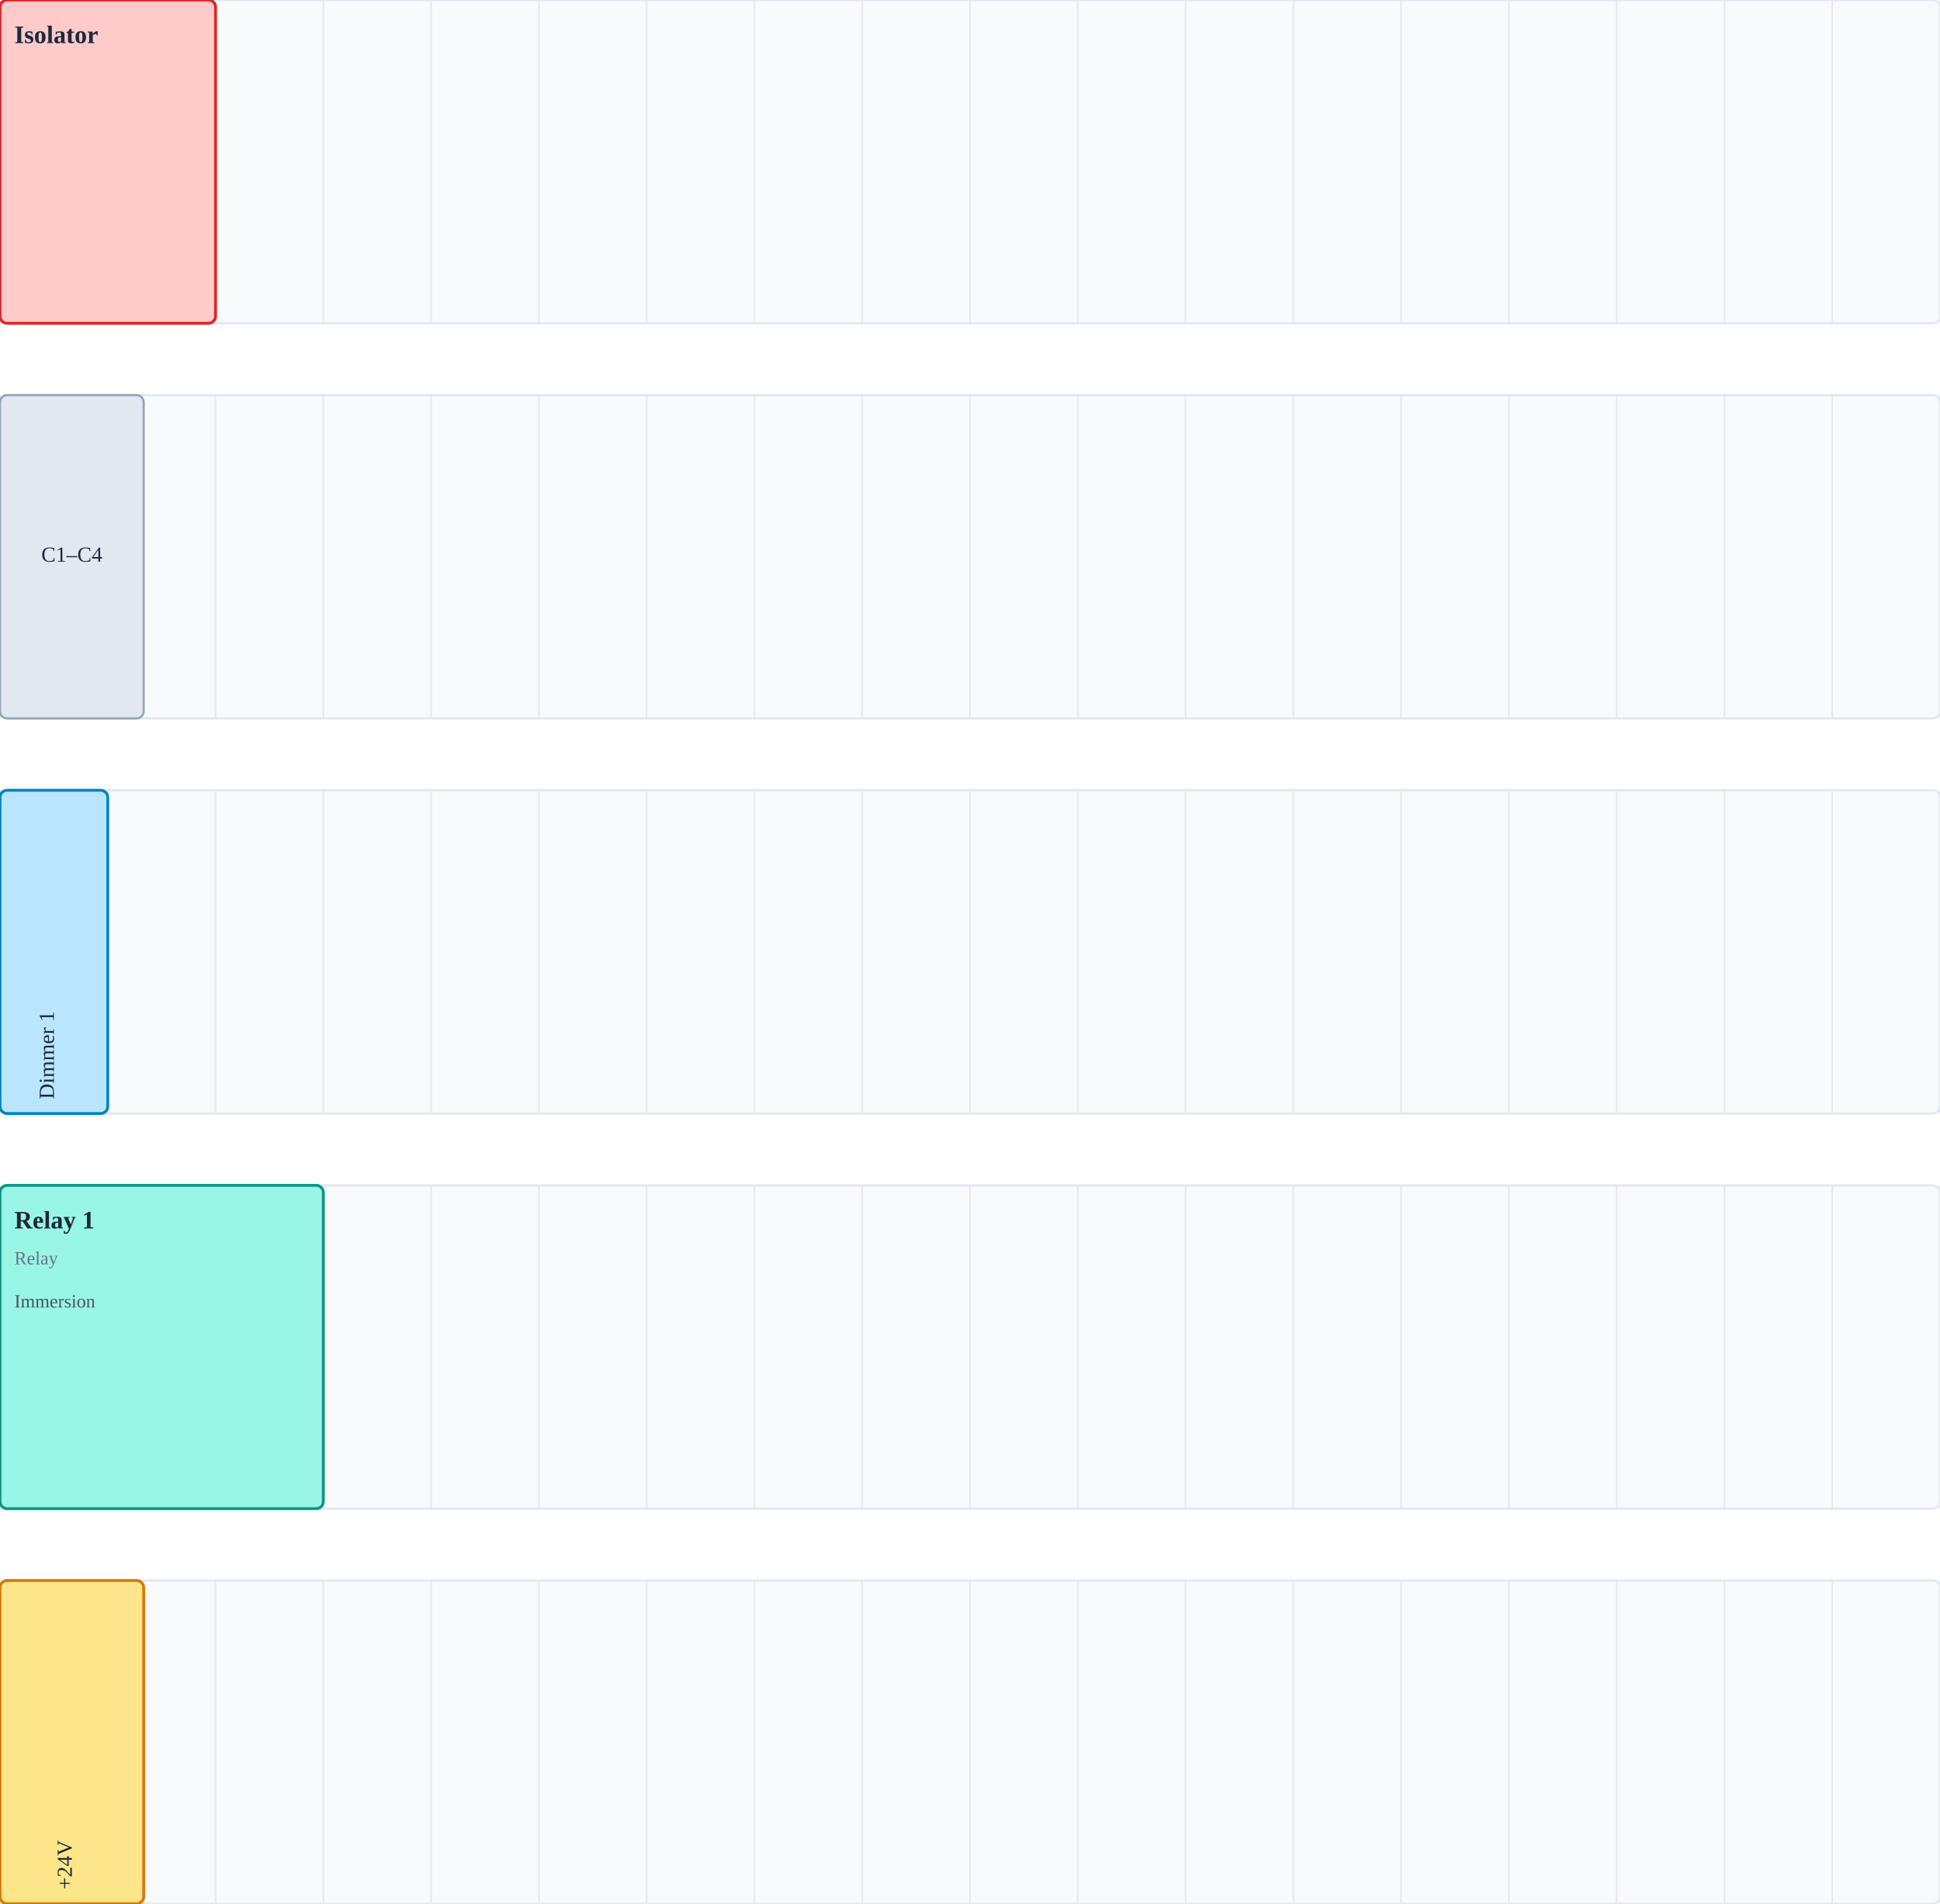
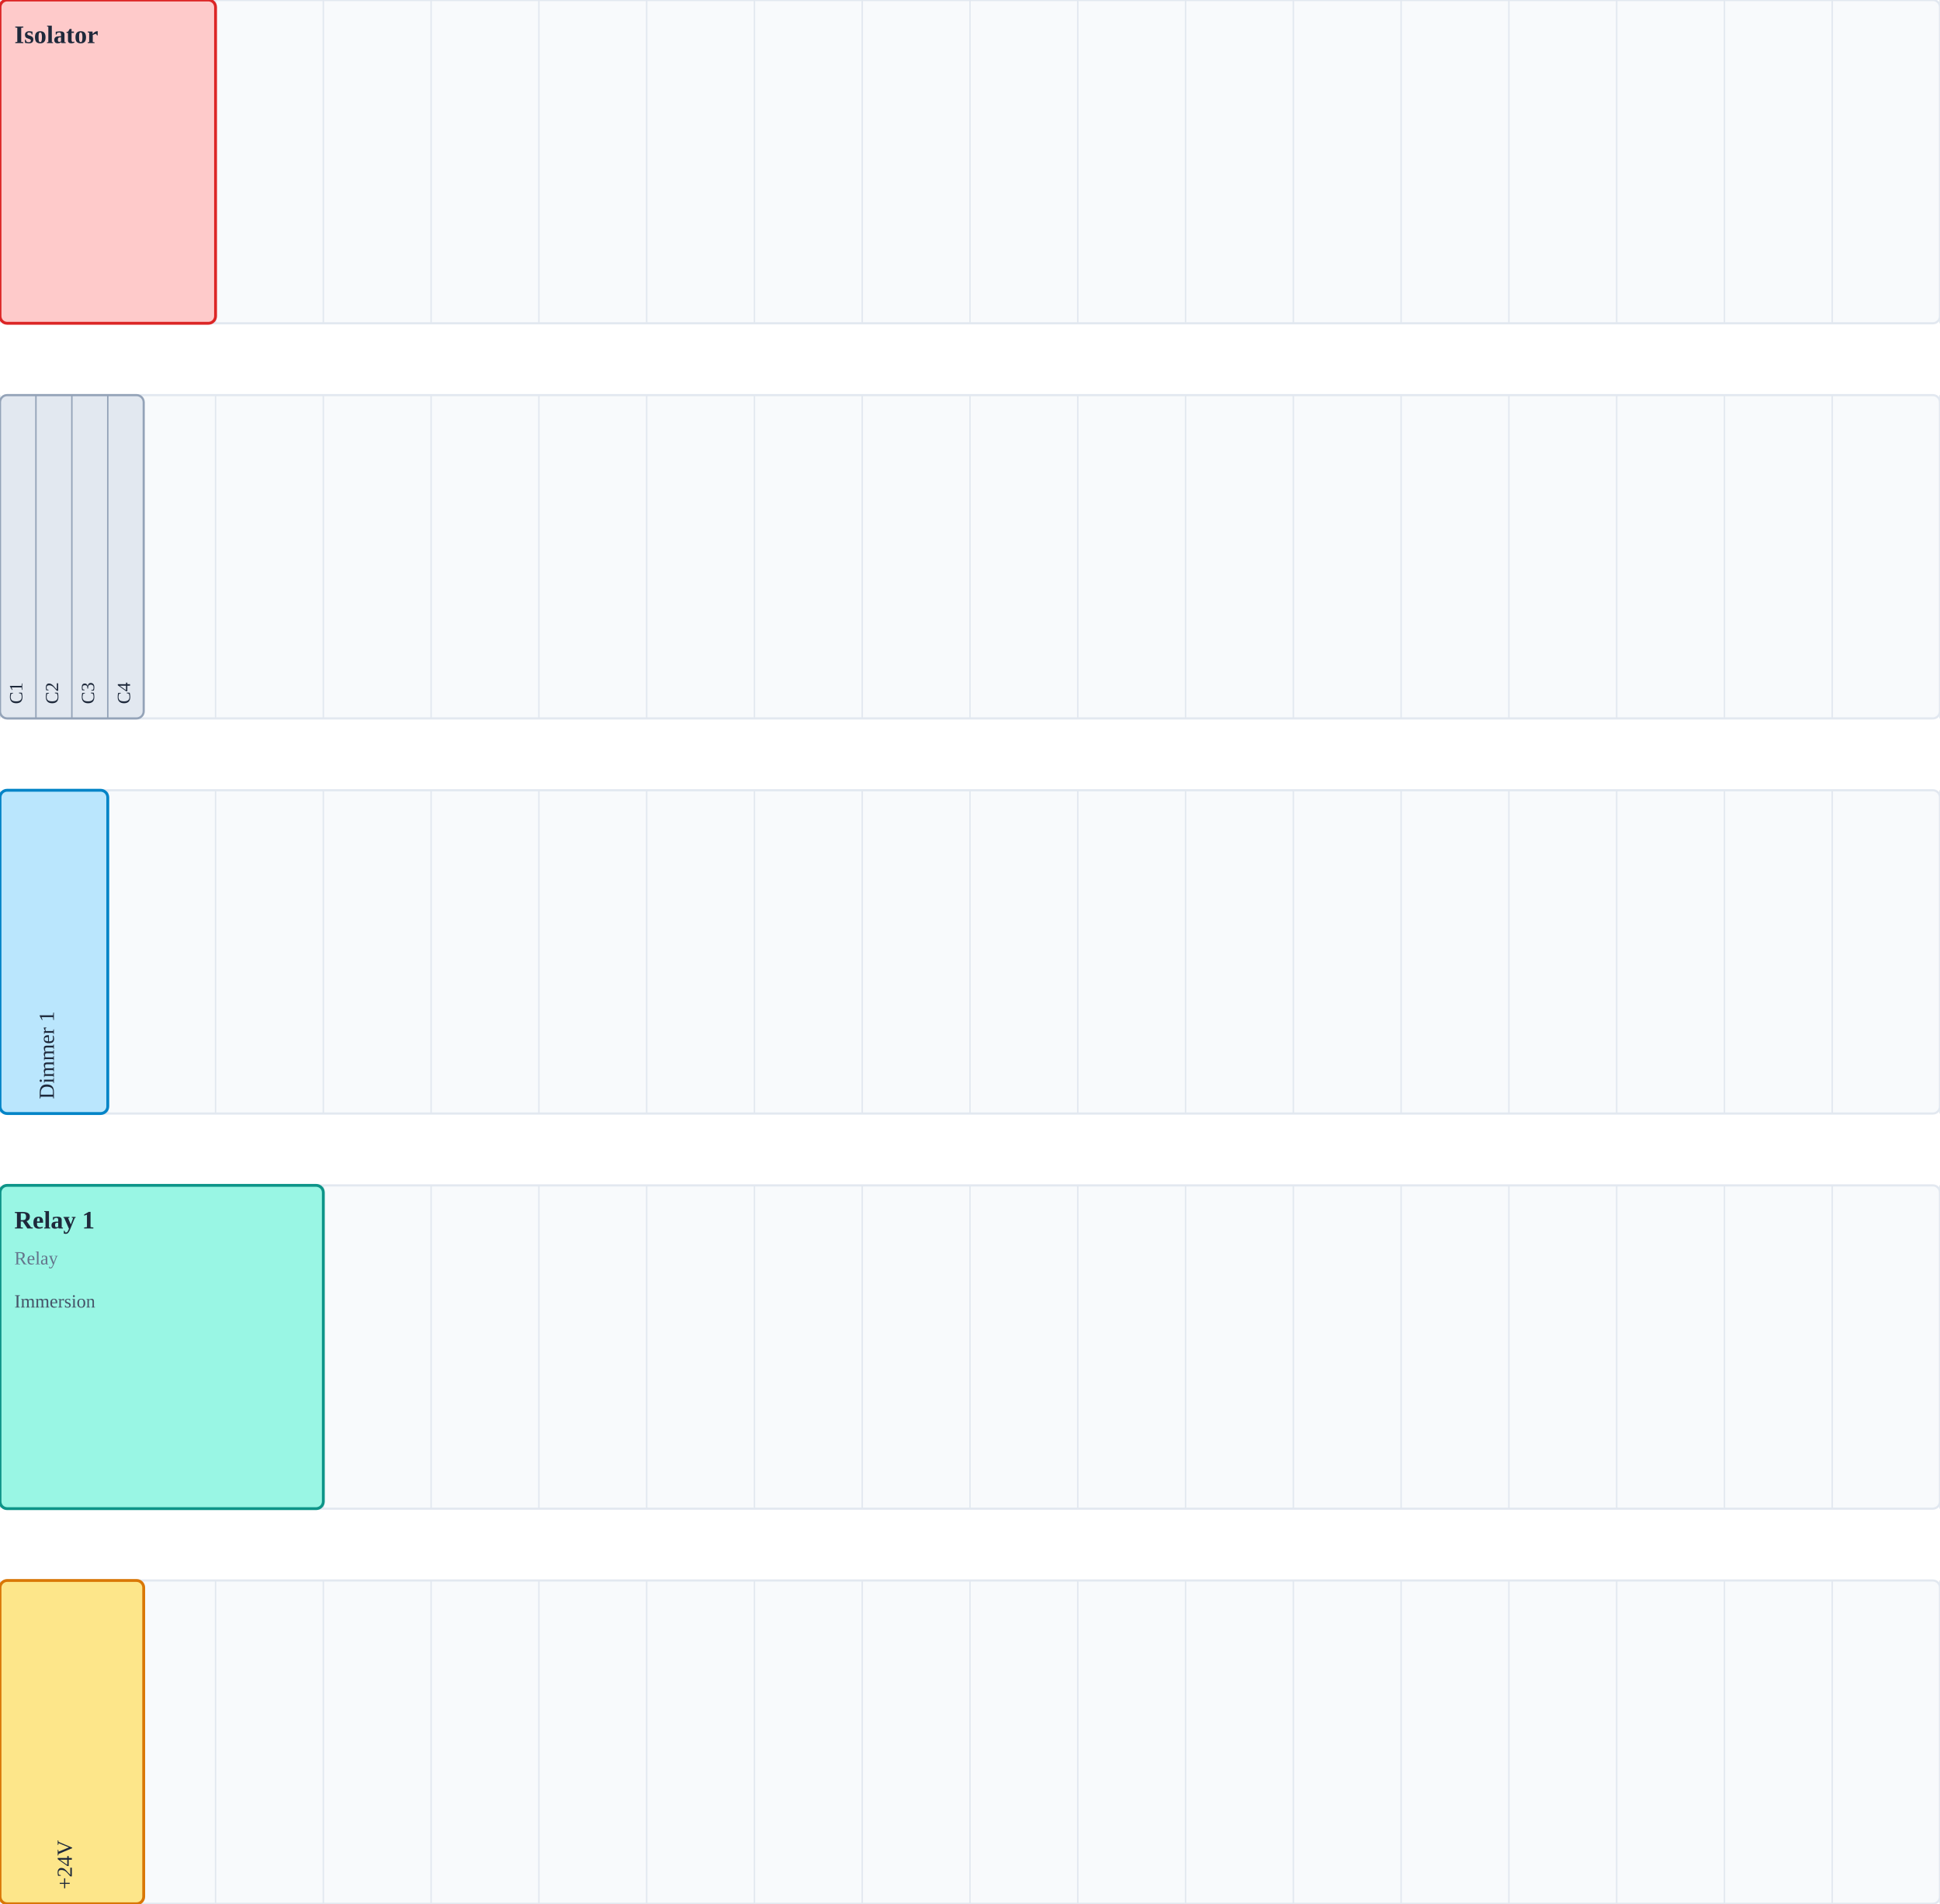
<svg xmlns="http://www.w3.org/2000/svg" viewBox="0 0 270 265" width="270mm" height="265mm">
  <rect x="0" y="0" width="270" height="45" rx="1" fill="#f8fafc" stroke="#e2e8f0" stroke-width="0.3" />
  <line x1="0" y1="0" x2="0" y2="45" stroke="#e2e8f0" stroke-width="0.2" />
  <line x1="15" y1="0" x2="15" y2="45" stroke="#e2e8f0" stroke-width="0.2" />
  <line x1="30" y1="0" x2="30" y2="45" stroke="#e2e8f0" stroke-width="0.2" />
  <line x1="45" y1="0" x2="45" y2="45" stroke="#e2e8f0" stroke-width="0.2" />
  <line x1="60" y1="0" x2="60" y2="45" stroke="#e2e8f0" stroke-width="0.2" />
  <line x1="75" y1="0" x2="75" y2="45" stroke="#e2e8f0" stroke-width="0.2" />
  <line x1="90" y1="0" x2="90" y2="45" stroke="#e2e8f0" stroke-width="0.2" />
  <line x1="105" y1="0" x2="105" y2="45" stroke="#e2e8f0" stroke-width="0.2" />
  <line x1="120" y1="0" x2="120" y2="45" stroke="#e2e8f0" stroke-width="0.2" />
  <line x1="135" y1="0" x2="135" y2="45" stroke="#e2e8f0" stroke-width="0.2" />
  <line x1="150" y1="0" x2="150" y2="45" stroke="#e2e8f0" stroke-width="0.2" />
  <line x1="165" y1="0" x2="165" y2="45" stroke="#e2e8f0" stroke-width="0.2" />
  <line x1="180" y1="0" x2="180" y2="45" stroke="#e2e8f0" stroke-width="0.2" />
  <line x1="195" y1="0" x2="195" y2="45" stroke="#e2e8f0" stroke-width="0.2" />
  <line x1="210" y1="0" x2="210" y2="45" stroke="#e2e8f0" stroke-width="0.2" />
  <line x1="225" y1="0" x2="225" y2="45" stroke="#e2e8f0" stroke-width="0.2" />
  <line x1="240" y1="0" x2="240" y2="45" stroke="#e2e8f0" stroke-width="0.2" />
  <line x1="255" y1="0" x2="255" y2="45" stroke="#e2e8f0" stroke-width="0.2" />
  <line x1="270" y1="0" x2="270" y2="45" stroke="#e2e8f0" stroke-width="0.2" />
  <rect x="0" y="55" width="270" height="45" rx="1" fill="#f8fafc" stroke="#e2e8f0" stroke-width="0.3" />
  <line x1="0" y1="55" x2="0" y2="100" stroke="#e2e8f0" stroke-width="0.2" />
  <line x1="15" y1="55" x2="15" y2="100" stroke="#e2e8f0" stroke-width="0.2" />
  <line x1="30" y1="55" x2="30" y2="100" stroke="#e2e8f0" stroke-width="0.2" />
  <line x1="45" y1="55" x2="45" y2="100" stroke="#e2e8f0" stroke-width="0.2" />
  <line x1="60" y1="55" x2="60" y2="100" stroke="#e2e8f0" stroke-width="0.2" />
  <line x1="75" y1="55" x2="75" y2="100" stroke="#e2e8f0" stroke-width="0.2" />
  <line x1="90" y1="55" x2="90" y2="100" stroke="#e2e8f0" stroke-width="0.2" />
  <line x1="105" y1="55" x2="105" y2="100" stroke="#e2e8f0" stroke-width="0.2" />
  <line x1="120" y1="55" x2="120" y2="100" stroke="#e2e8f0" stroke-width="0.2" />
  <line x1="135" y1="55" x2="135" y2="100" stroke="#e2e8f0" stroke-width="0.2" />
  <line x1="150" y1="55" x2="150" y2="100" stroke="#e2e8f0" stroke-width="0.2" />
  <line x1="165" y1="55" x2="165" y2="100" stroke="#e2e8f0" stroke-width="0.2" />
  <line x1="180" y1="55" x2="180" y2="100" stroke="#e2e8f0" stroke-width="0.2" />
  <line x1="195" y1="55" x2="195" y2="100" stroke="#e2e8f0" stroke-width="0.2" />
  <line x1="210" y1="55" x2="210" y2="100" stroke="#e2e8f0" stroke-width="0.2" />
  <line x1="225" y1="55" x2="225" y2="100" stroke="#e2e8f0" stroke-width="0.2" />
  <line x1="240" y1="55" x2="240" y2="100" stroke="#e2e8f0" stroke-width="0.2" />
  <line x1="255" y1="55" x2="255" y2="100" stroke="#e2e8f0" stroke-width="0.2" />
  <line x1="270" y1="55" x2="270" y2="100" stroke="#e2e8f0" stroke-width="0.2" />
  <rect x="0" y="110" width="270" height="45" rx="1" fill="#f8fafc" stroke="#e2e8f0" stroke-width="0.3" />
  <line x1="0" y1="110" x2="0" y2="155" stroke="#e2e8f0" stroke-width="0.2" />
  <line x1="15" y1="110" x2="15" y2="155" stroke="#e2e8f0" stroke-width="0.2" />
  <line x1="30" y1="110" x2="30" y2="155" stroke="#e2e8f0" stroke-width="0.2" />
  <line x1="45" y1="110" x2="45" y2="155" stroke="#e2e8f0" stroke-width="0.2" />
  <line x1="60" y1="110" x2="60" y2="155" stroke="#e2e8f0" stroke-width="0.2" />
  <line x1="75" y1="110" x2="75" y2="155" stroke="#e2e8f0" stroke-width="0.2" />
  <line x1="90" y1="110" x2="90" y2="155" stroke="#e2e8f0" stroke-width="0.2" />
  <line x1="105" y1="110" x2="105" y2="155" stroke="#e2e8f0" stroke-width="0.2" />
  <line x1="120" y1="110" x2="120" y2="155" stroke="#e2e8f0" stroke-width="0.2" />
  <line x1="135" y1="110" x2="135" y2="155" stroke="#e2e8f0" stroke-width="0.2" />
  <line x1="150" y1="110" x2="150" y2="155" stroke="#e2e8f0" stroke-width="0.2" />
  <line x1="165" y1="110" x2="165" y2="155" stroke="#e2e8f0" stroke-width="0.2" />
  <line x1="180" y1="110" x2="180" y2="155" stroke="#e2e8f0" stroke-width="0.2" />
  <line x1="195" y1="110" x2="195" y2="155" stroke="#e2e8f0" stroke-width="0.2" />
  <line x1="210" y1="110" x2="210" y2="155" stroke="#e2e8f0" stroke-width="0.2" />
  <line x1="225" y1="110" x2="225" y2="155" stroke="#e2e8f0" stroke-width="0.2" />
  <line x1="240" y1="110" x2="240" y2="155" stroke="#e2e8f0" stroke-width="0.2" />
  <line x1="255" y1="110" x2="255" y2="155" stroke="#e2e8f0" stroke-width="0.2" />
  <line x1="270" y1="110" x2="270" y2="155" stroke="#e2e8f0" stroke-width="0.2" />
  <rect x="0" y="165" width="270" height="45" rx="1" fill="#f8fafc" stroke="#e2e8f0" stroke-width="0.3" />
  <line x1="0" y1="165" x2="0" y2="210" stroke="#e2e8f0" stroke-width="0.2" />
  <line x1="15" y1="165" x2="15" y2="210" stroke="#e2e8f0" stroke-width="0.2" />
  <line x1="30" y1="165" x2="30" y2="210" stroke="#e2e8f0" stroke-width="0.2" />
  <line x1="45" y1="165" x2="45" y2="210" stroke="#e2e8f0" stroke-width="0.2" />
  <line x1="60" y1="165" x2="60" y2="210" stroke="#e2e8f0" stroke-width="0.2" />
  <line x1="75" y1="165" x2="75" y2="210" stroke="#e2e8f0" stroke-width="0.2" />
  <line x1="90" y1="165" x2="90" y2="210" stroke="#e2e8f0" stroke-width="0.2" />
  <line x1="105" y1="165" x2="105" y2="210" stroke="#e2e8f0" stroke-width="0.2" />
  <line x1="120" y1="165" x2="120" y2="210" stroke="#e2e8f0" stroke-width="0.2" />
  <line x1="135" y1="165" x2="135" y2="210" stroke="#e2e8f0" stroke-width="0.2" />
  <line x1="150" y1="165" x2="150" y2="210" stroke="#e2e8f0" stroke-width="0.2" />
  <line x1="165" y1="165" x2="165" y2="210" stroke="#e2e8f0" stroke-width="0.2" />
  <line x1="180" y1="165" x2="180" y2="210" stroke="#e2e8f0" stroke-width="0.2" />
  <line x1="195" y1="165" x2="195" y2="210" stroke="#e2e8f0" stroke-width="0.2" />
  <line x1="210" y1="165" x2="210" y2="210" stroke="#e2e8f0" stroke-width="0.2" />
  <line x1="225" y1="165" x2="225" y2="210" stroke="#e2e8f0" stroke-width="0.2" />
  <line x1="240" y1="165" x2="240" y2="210" stroke="#e2e8f0" stroke-width="0.2" />
  <line x1="255" y1="165" x2="255" y2="210" stroke="#e2e8f0" stroke-width="0.2" />
  <line x1="270" y1="165" x2="270" y2="210" stroke="#e2e8f0" stroke-width="0.2" />
  <rect x="0" y="220" width="270" height="45" rx="1" fill="#f8fafc" stroke="#e2e8f0" stroke-width="0.3" />
  <line x1="0" y1="220" x2="0" y2="265" stroke="#e2e8f0" stroke-width="0.2" />
  <line x1="15" y1="220" x2="15" y2="265" stroke="#e2e8f0" stroke-width="0.2" />
  <line x1="30" y1="220" x2="30" y2="265" stroke="#e2e8f0" stroke-width="0.2" />
  <line x1="45" y1="220" x2="45" y2="265" stroke="#e2e8f0" stroke-width="0.2" />
  <line x1="60" y1="220" x2="60" y2="265" stroke="#e2e8f0" stroke-width="0.2" />
  <line x1="75" y1="220" x2="75" y2="265" stroke="#e2e8f0" stroke-width="0.2" />
  <line x1="90" y1="220" x2="90" y2="265" stroke="#e2e8f0" stroke-width="0.2" />
  <line x1="105" y1="220" x2="105" y2="265" stroke="#e2e8f0" stroke-width="0.2" />
  <line x1="120" y1="220" x2="120" y2="265" stroke="#e2e8f0" stroke-width="0.2" />
  <line x1="135" y1="220" x2="135" y2="265" stroke="#e2e8f0" stroke-width="0.2" />
  <line x1="150" y1="220" x2="150" y2="265" stroke="#e2e8f0" stroke-width="0.2" />
  <line x1="165" y1="220" x2="165" y2="265" stroke="#e2e8f0" stroke-width="0.2" />
  <line x1="180" y1="220" x2="180" y2="265" stroke="#e2e8f0" stroke-width="0.2" />
  <line x1="195" y1="220" x2="195" y2="265" stroke="#e2e8f0" stroke-width="0.2" />
  <line x1="210" y1="220" x2="210" y2="265" stroke="#e2e8f0" stroke-width="0.2" />
  <line x1="225" y1="220" x2="225" y2="265" stroke="#e2e8f0" stroke-width="0.2" />
  <line x1="240" y1="220" x2="240" y2="265" stroke="#e2e8f0" stroke-width="0.2" />
  <line x1="255" y1="220" x2="255" y2="265" stroke="#e2e8f0" stroke-width="0.2" />
  <line x1="270" y1="220" x2="270" y2="265" stroke="#e2e8f0" stroke-width="0.2" />
  <rect x="0" y="55" width="20" height="45" rx="1" fill="#e2e8f0" stroke="#94a3b8" stroke-width="0.3" />
-   <text x="10" y="77.5" text-anchor="middle" dominant-baseline="middle" font-size="3" fill="#1e293b">C1–C4</text>
+   <text x="2.5" y="98" transform="rotate(-90 2.5 98)" dominant-baseline="middle" font-size="2.6" fill="#1e293b">C1</text>
+   <line x1="5" y1="55" x2="5" y2="100" stroke="#94a3b8" stroke-width="0.2" />
+   <text x="7.5" y="98" transform="rotate(-90 7.5 98)" dominant-baseline="middle" font-size="2.6" fill="#1e293b">C2</text>
+   <line x1="10" y1="55" x2="10" y2="100" stroke="#94a3b8" stroke-width="0.2" />
+   <text x="12.5" y="98" transform="rotate(-90 12.5 98)" dominant-baseline="middle" font-size="2.6" fill="#1e293b">C3</text>
+   <line x1="15" y1="55" x2="15" y2="100" stroke="#94a3b8" stroke-width="0.2" />
+   <text x="17.5" y="98" transform="rotate(-90 17.5 98)" dominant-baseline="middle" font-size="2.6" fill="#1e293b">C4</text>
  <rect x="0" y="0" width="30" height="45" rx="1" fill="#fecaca" stroke="#dc2626" stroke-width="0.4" />
  <text x="2" y="6" font-size="3.5" font-weight="bold" fill="#1e293b">Isolator</text>
  <rect x="0" y="110" width="15" height="45" rx="1" fill="#bae6fd" stroke="#0284c7" stroke-width="0.4" />
  <text x="7.5" y="153" transform="rotate(-90 7.5 153)" font-size="3" fill="#1e293b">Dimmer 1</text>
  <rect x="0" y="165" width="45" height="45" rx="1" fill="#99f6e4" stroke="#0d9488" stroke-width="0.4" />
  <text x="2" y="171" font-size="3.5" font-weight="bold" fill="#1e293b">Relay 1</text>
  <text x="2" y="176" font-size="2.6" fill="#64748b">Relay</text>
  <text x="2" y="182" font-size="2.6" fill="#475569">Immersion</text>
  <rect x="0" y="220" width="20" height="45" rx="1" fill="#fde68a" stroke="#d97706" stroke-width="0.4" />
  <text x="10" y="263" transform="rotate(-90 10 263)" font-size="3" fill="#1e293b">+24V</text>
</svg>
